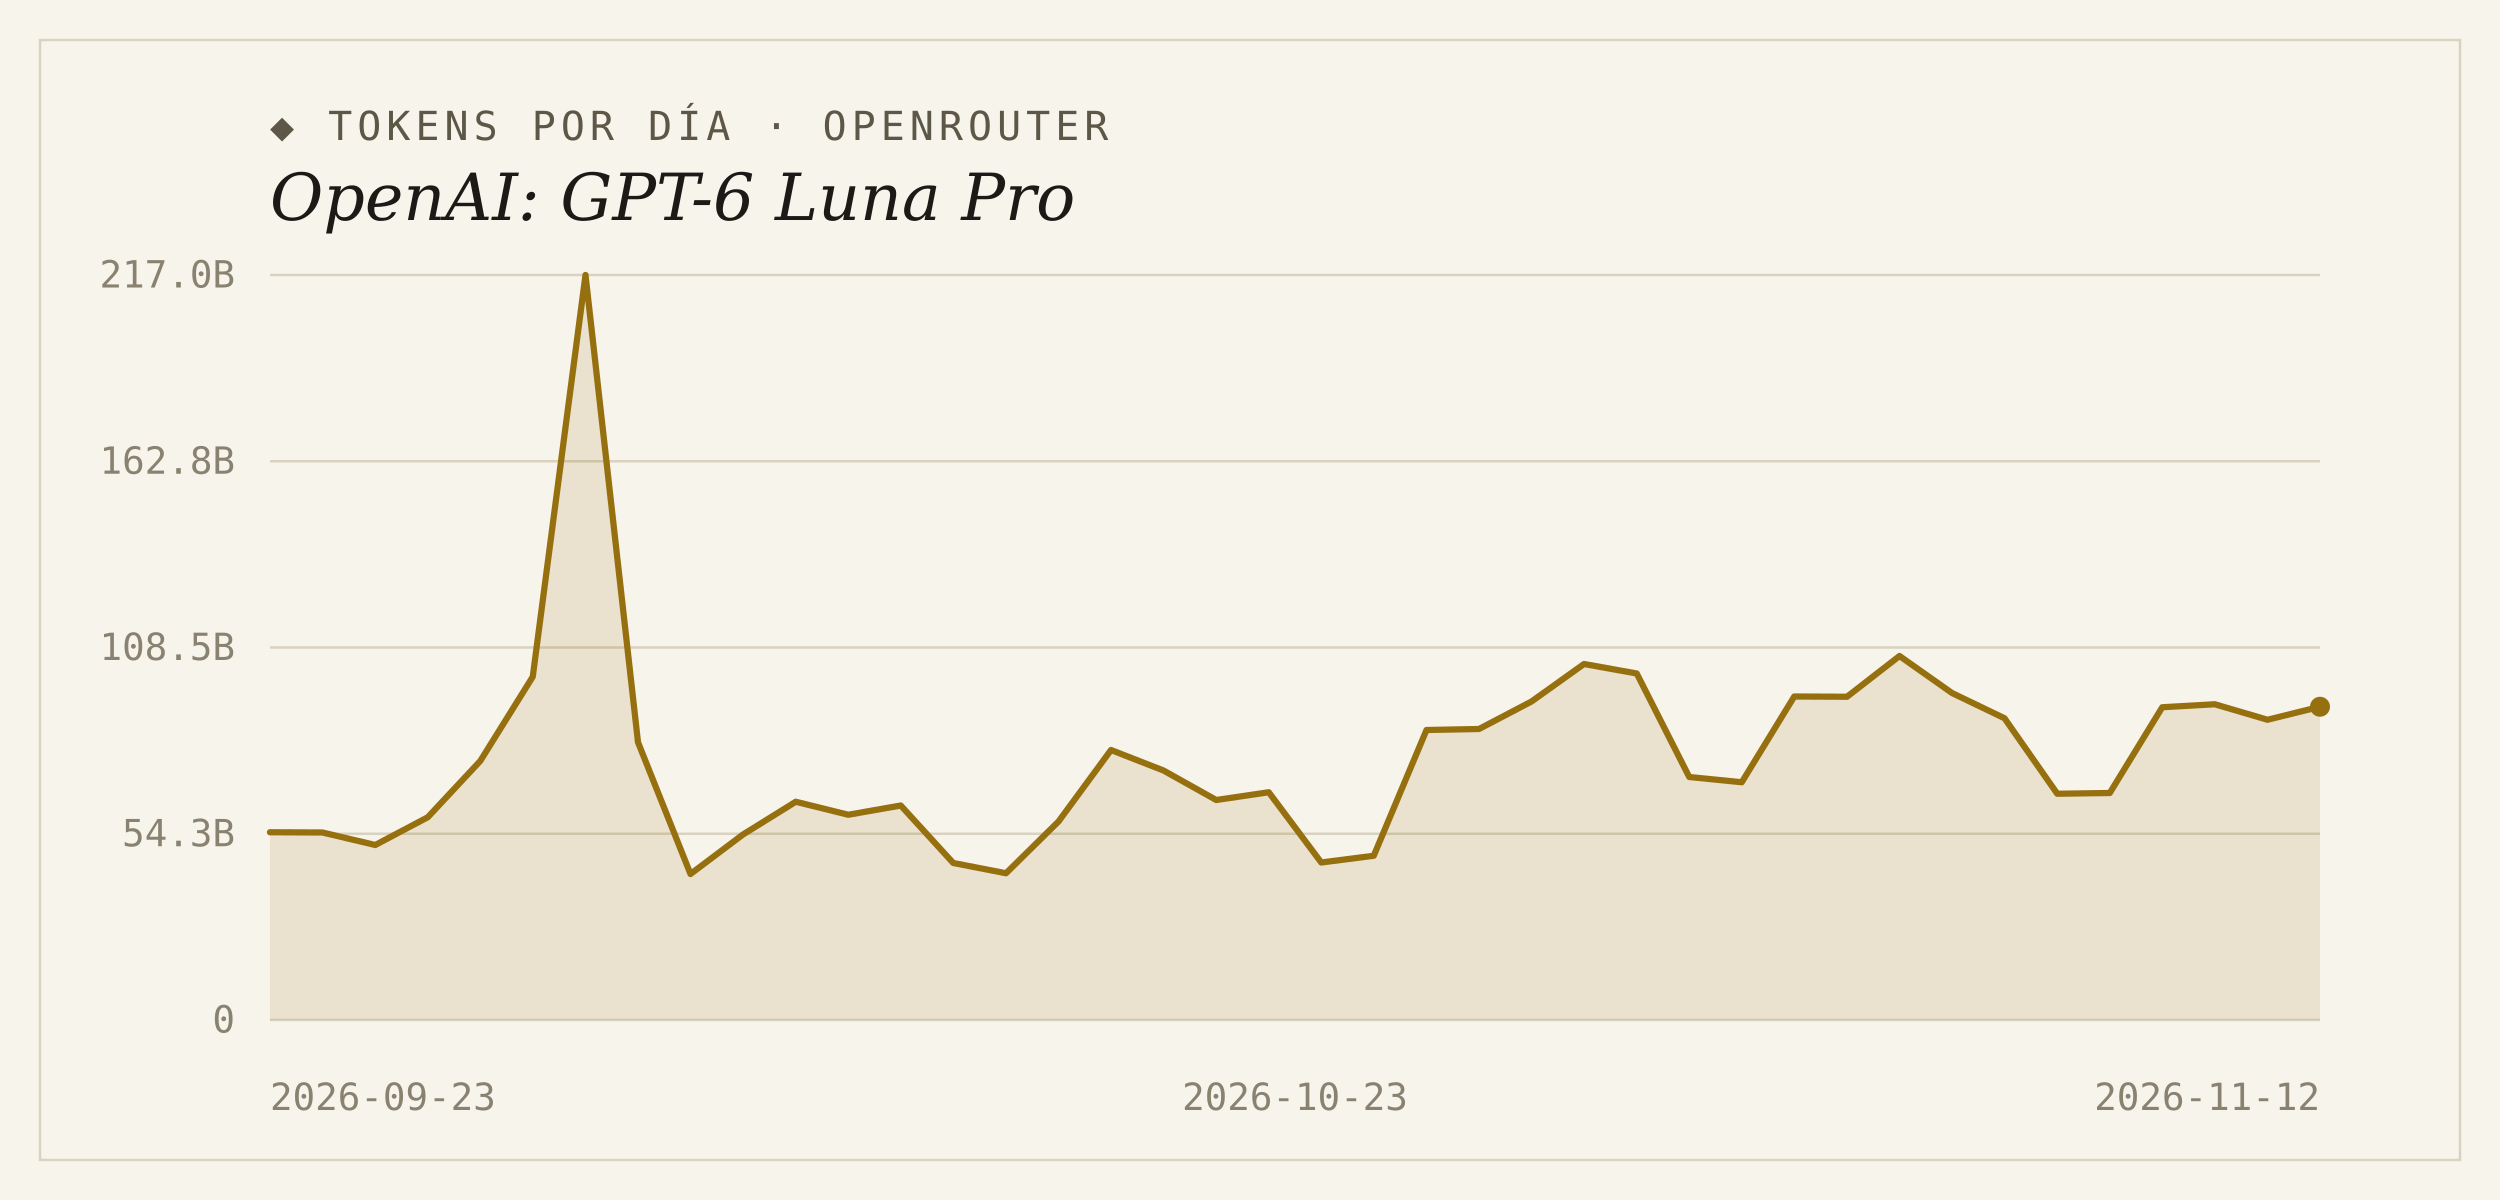
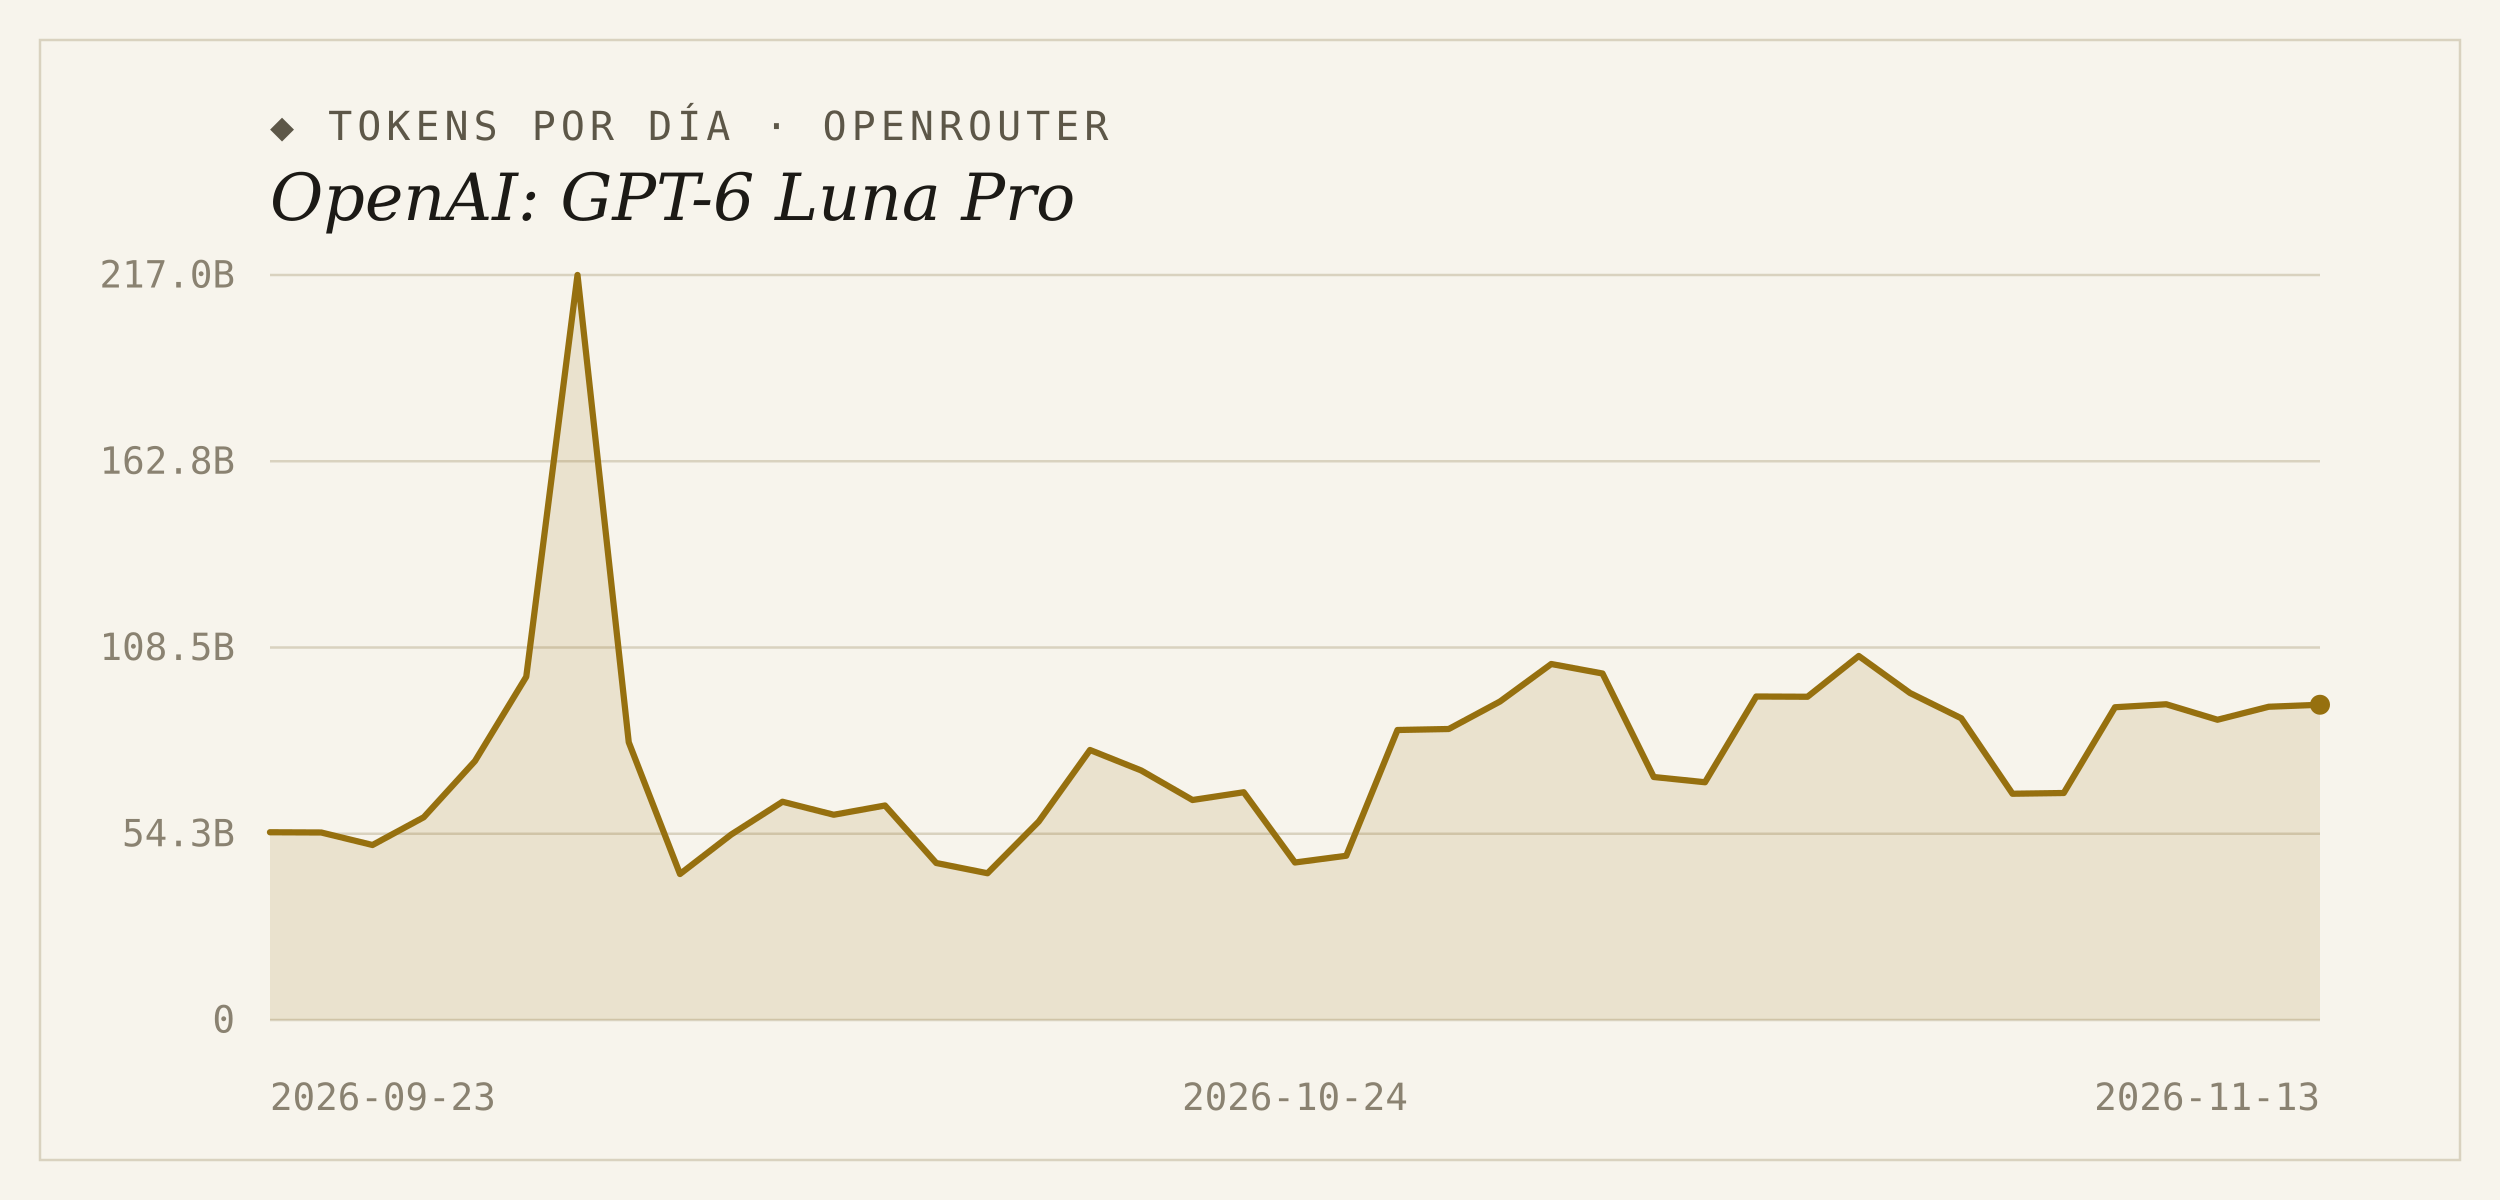
<svg xmlns="http://www.w3.org/2000/svg" width="1000" height="480" viewBox="0 0 1000 480">
  <rect width="1000" height="480" fill="#f7f4ec" />
  <rect x="16" y="16" width="968" height="448" fill="none" stroke="#d9d2bf" stroke-width="1" />
  <text x="108" y="56" font-family="'DejaVu Sans Mono', Consolas, monospace" font-size="16" letter-spacing="2" fill="#5d5748">◆ TOKENS POR DÍA · OPENROUTER</text>
  <text x="108" y="88" font-family="Georgia, 'DejaVu Serif', serif" font-size="26" font-style="italic" fill="#1c1a16">OpenAI: GPT-6 Luna Pro</text>
  <line x1="108" y1="408.0" x2="928" y2="408.0" stroke="#d9d2bf" stroke-width="1" />
  <text x="94" y="413" text-anchor="end" font-family="'DejaVu Sans Mono', Consolas, monospace" font-size="15" fill="#8a8271">0</text>
  <line x1="108" y1="333.5" x2="928" y2="333.5" stroke="#d9d2bf" stroke-width="1" />
  <text x="94" y="338.5" text-anchor="end" font-family="'DejaVu Sans Mono', Consolas, monospace" font-size="15" fill="#8a8271">54.3B</text>
  <line x1="108" y1="259.0" x2="928" y2="259.0" stroke="#d9d2bf" stroke-width="1" />
  <text x="94" y="264" text-anchor="end" font-family="'DejaVu Sans Mono', Consolas, monospace" font-size="15" fill="#8a8271">108.5B</text>
  <line x1="108" y1="184.5" x2="928" y2="184.5" stroke="#d9d2bf" stroke-width="1" />
  <text x="94" y="189.5" text-anchor="end" font-family="'DejaVu Sans Mono', Consolas, monospace" font-size="15" fill="#8a8271">162.8B</text>
  <line x1="108" y1="110.0" x2="928" y2="110.0" stroke="#d9d2bf" stroke-width="1" />
  <text x="94" y="115" text-anchor="end" font-family="'DejaVu Sans Mono', Consolas, monospace" font-size="15" fill="#8a8271">217.0B</text>
-   <path d="M 108,408.0 L 108.0,332.9 L 129.0,333.0 L 150.1,338.0 L 171.1,326.9 L 192.1,304.4 L 213.1,270.7 L 234.2,110.0 L 255.2,296.9 L 276.2,349.6 L 297.2,333.8 L 318.3,320.7 L 339.3,325.9 L 360.3,322.2 L 381.3,345.2 L 402.4,349.3 L 423.4,328.6 L 444.4,300.0 L 465.4,308.2 L 486.5,320.0 L 507.5,316.9 L 528.5,345.0 L 549.5,342.3 L 570.6,292.0 L 591.6,291.6 L 612.6,280.6 L 633.6,265.6 L 654.7,269.4 L 675.7,310.8 L 696.7,312.9 L 717.7,278.6 L 738.8,278.7 L 759.8,262.4 L 780.8,277.2 L 801.8,287.3 L 822.9,317.5 L 843.9,317.2 L 864.9,282.9 L 885.9,281.7 L 907.0,287.9 L 928.0,282.7 L 928.0,408.0 Z" fill="#96700f" fill-opacity="0.14" />
-   <polyline points="108.0,332.9 129.0,333.0 150.1,338.0 171.1,326.9 192.1,304.4 213.1,270.7 234.2,110.0 255.2,296.9 276.2,349.6 297.2,333.8 318.3,320.7 339.3,325.9 360.3,322.2 381.3,345.2 402.4,349.3 423.4,328.6 444.4,300.0 465.4,308.2 486.5,320.0 507.5,316.9 528.5,345.0 549.5,342.3 570.6,292.0 591.6,291.6 612.6,280.6 633.6,265.6 654.7,269.4 675.7,310.8 696.7,312.9 717.7,278.6 738.8,278.7 759.8,262.4 780.8,277.2 801.8,287.3 822.9,317.5 843.9,317.2 864.9,282.9 885.9,281.7 907.0,287.9 928.0,282.7" fill="none" stroke="#96700f" stroke-width="2.5" stroke-linejoin="round" stroke-linecap="round" />
-   <circle cx="928.0" cy="282.7" r="4" fill="#96700f" />
+   <path d="M 108,408.0 L 108.0,332.9 L 128.5,333.0 L 149.0,338.0 L 169.5,326.9 L 190.0,304.4 L 210.5,270.7 L 231.0,110.0 L 251.5,296.9 L 272.0,349.6 L 292.5,333.8 L 313.0,320.7 L 333.5,325.9 L 354.0,322.2 L 374.5,345.2 L 395.0,349.3 L 415.5,328.6 L 436.0,300.0 L 456.5,308.2 L 477.0,320.0 L 497.5,316.9 L 518.0,345.0 L 538.5,342.3 L 559.0,292.0 L 579.5,291.6 L 600.0,280.6 L 620.5,265.6 L 641.0,269.4 L 661.5,310.8 L 682.0,312.9 L 702.5,278.6 L 723.0,278.7 L 743.5,262.4 L 764.0,277.2 L 784.5,287.3 L 805.0,317.5 L 825.5,317.2 L 846.0,282.9 L 866.5,281.7 L 887.0,287.9 L 907.5,282.7 L 928.0,281.9 L 928.0,408.0 Z" fill="#96700f" fill-opacity="0.14" />
+   <polyline points="108.0,332.9 128.5,333.0 149.0,338.0 169.5,326.9 190.0,304.4 210.5,270.7 231.0,110.0 251.5,296.9 272.0,349.6 292.5,333.8 313.0,320.7 333.5,325.9 354.0,322.2 374.5,345.2 395.0,349.3 415.5,328.6 436.0,300.0 456.5,308.2 477.0,320.0 497.5,316.9 518.0,345.0 538.5,342.3 559.0,292.0 579.5,291.6 600.0,280.6 620.5,265.6 641.0,269.4 661.5,310.8 682.0,312.9 702.5,278.6 723.0,278.7 743.5,262.4 764.0,277.2 784.5,287.3 805.0,317.5 825.5,317.2 846.0,282.9 866.5,281.7 887.0,287.9 907.5,282.7 928.0,281.9" fill="none" stroke="#96700f" stroke-width="2.5" stroke-linejoin="round" stroke-linecap="round" />
+   <circle cx="928.0" cy="281.9" r="4" fill="#96700f" />
  <text x="108" y="444" text-anchor="start" font-family="'DejaVu Sans Mono', Consolas, monospace" font-size="15" fill="#8a8271">2026-09-23</text>
-   <text x="518" y="444" text-anchor="middle" font-family="'DejaVu Sans Mono', Consolas, monospace" font-size="15" fill="#8a8271">2026-10-23</text>
-   <text x="928" y="444" text-anchor="end" font-family="'DejaVu Sans Mono', Consolas, monospace" font-size="15" fill="#8a8271">2026-11-12</text>
+   <text x="518" y="444" text-anchor="middle" font-family="'DejaVu Sans Mono', Consolas, monospace" font-size="15" fill="#8a8271">2026-10-24</text>
+   <text x="928" y="444" text-anchor="end" font-family="'DejaVu Sans Mono', Consolas, monospace" font-size="15" fill="#8a8271">2026-11-13</text>
</svg>
